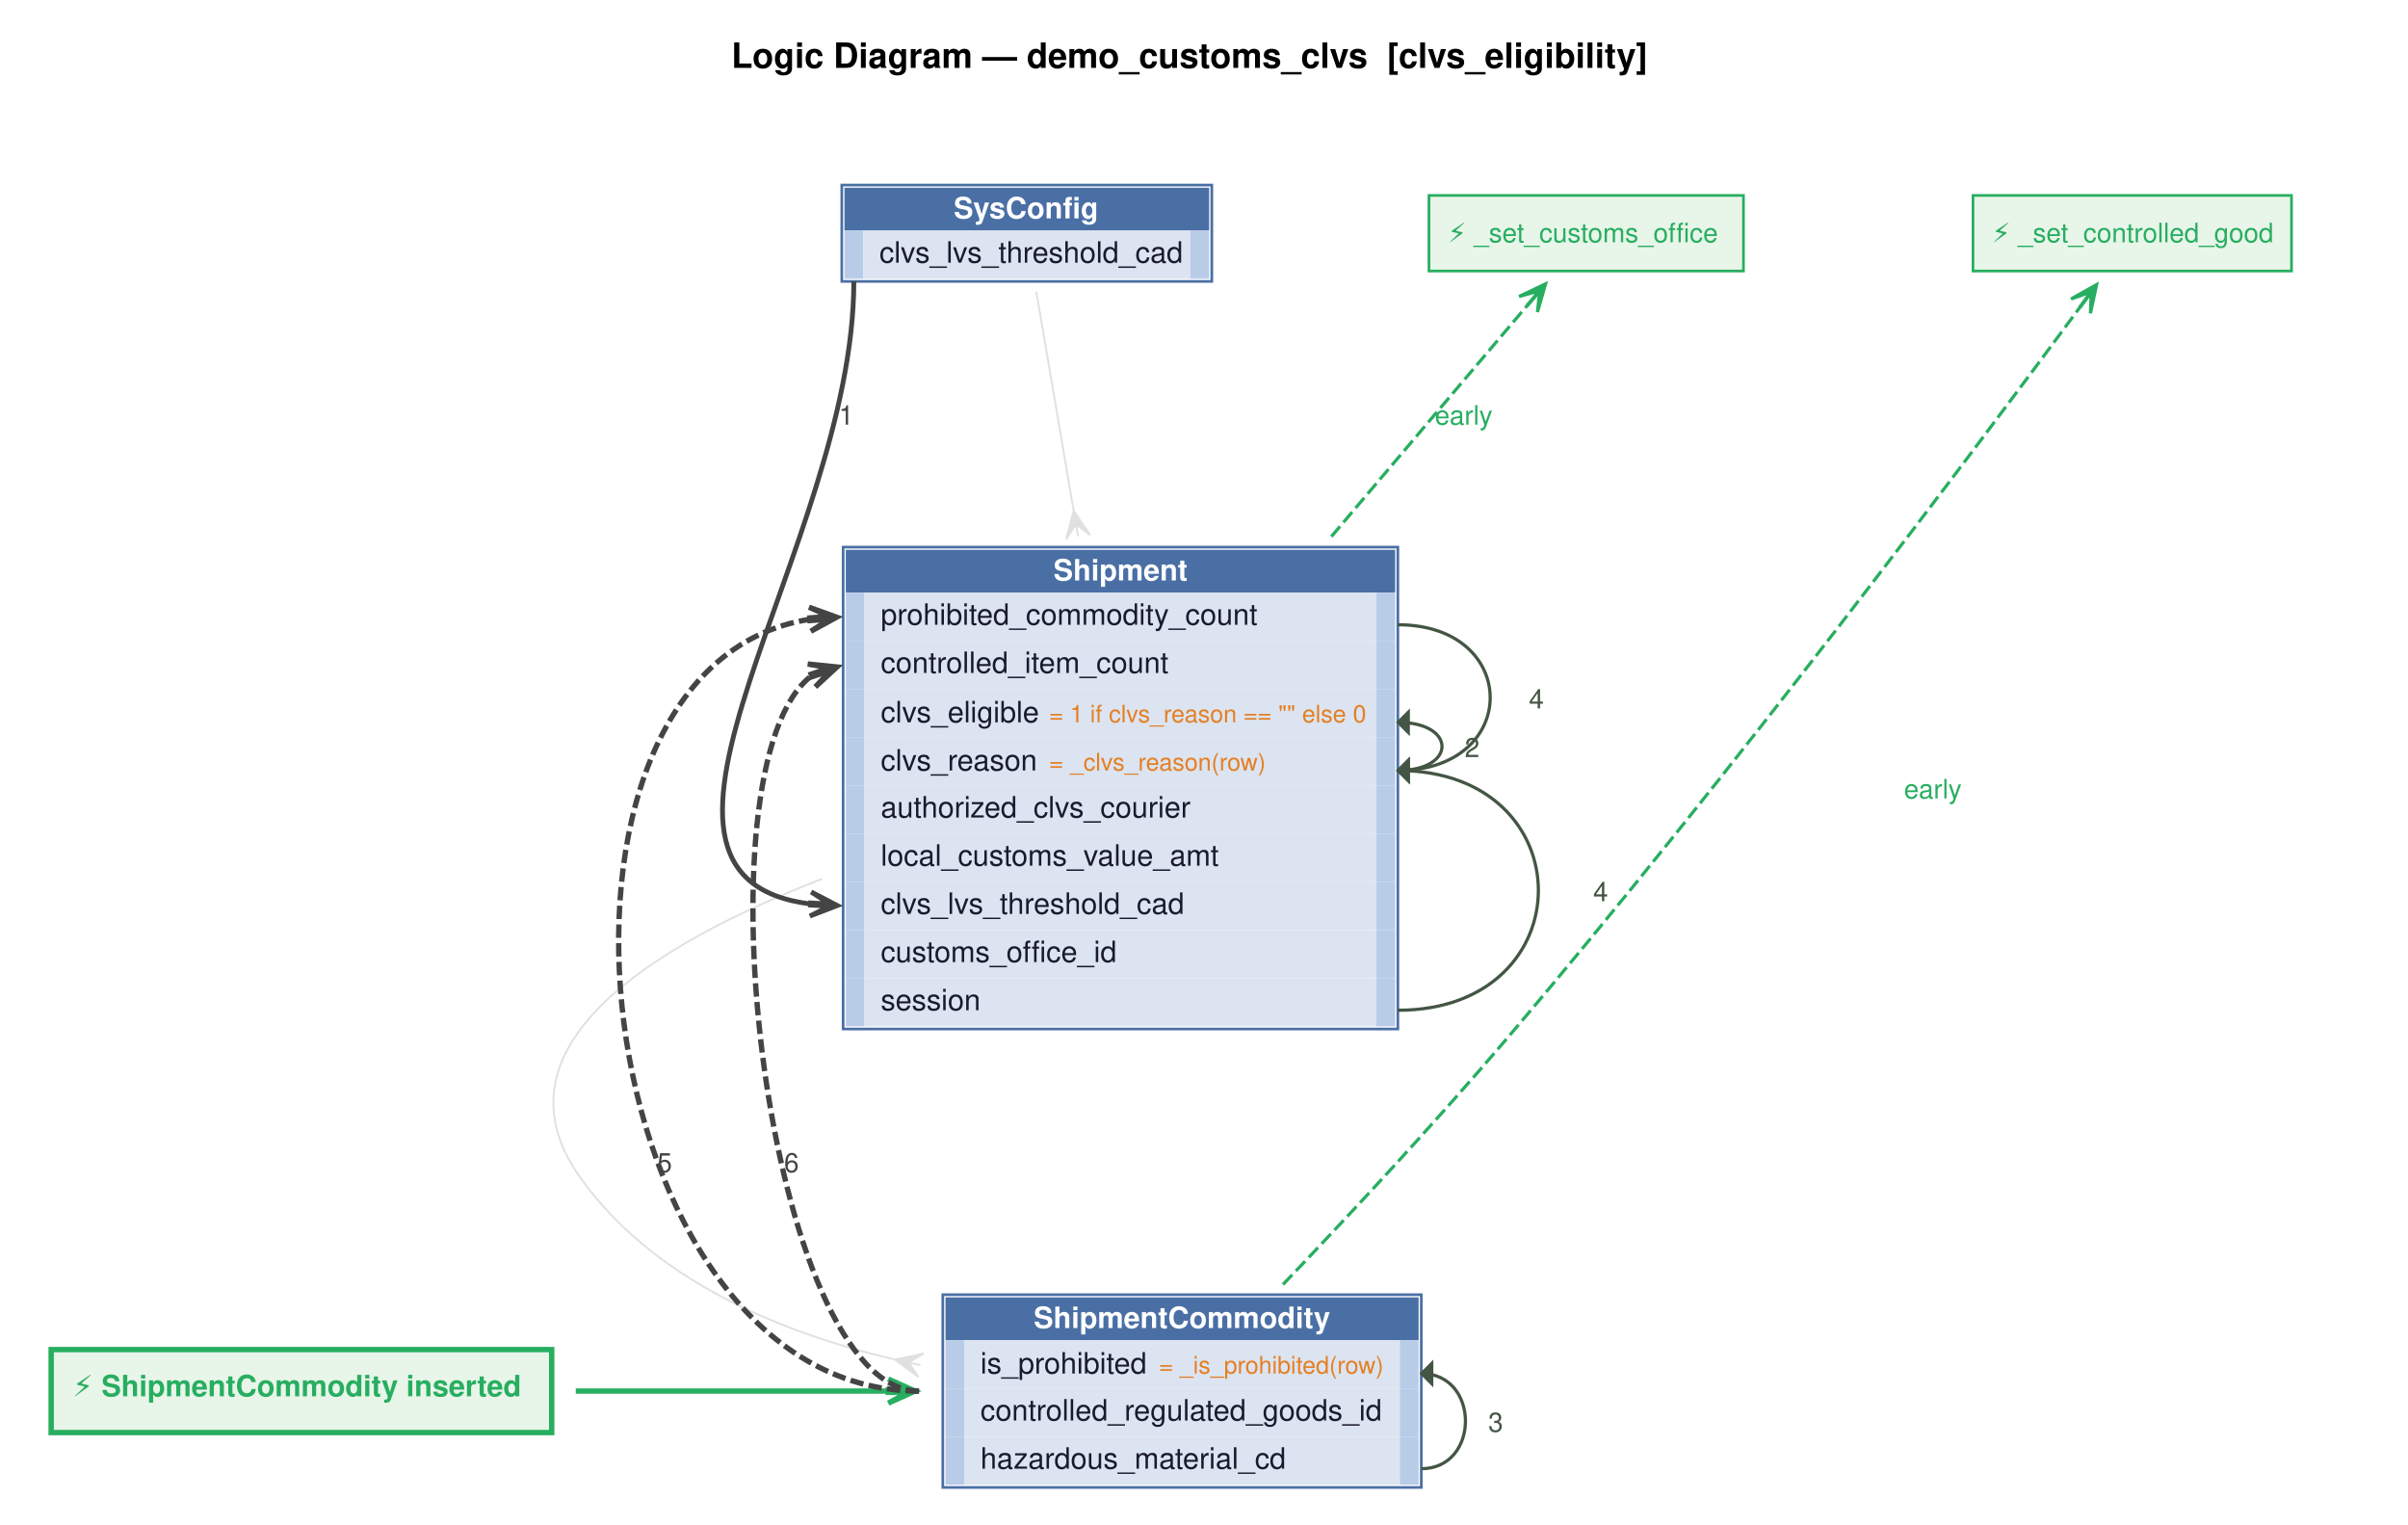
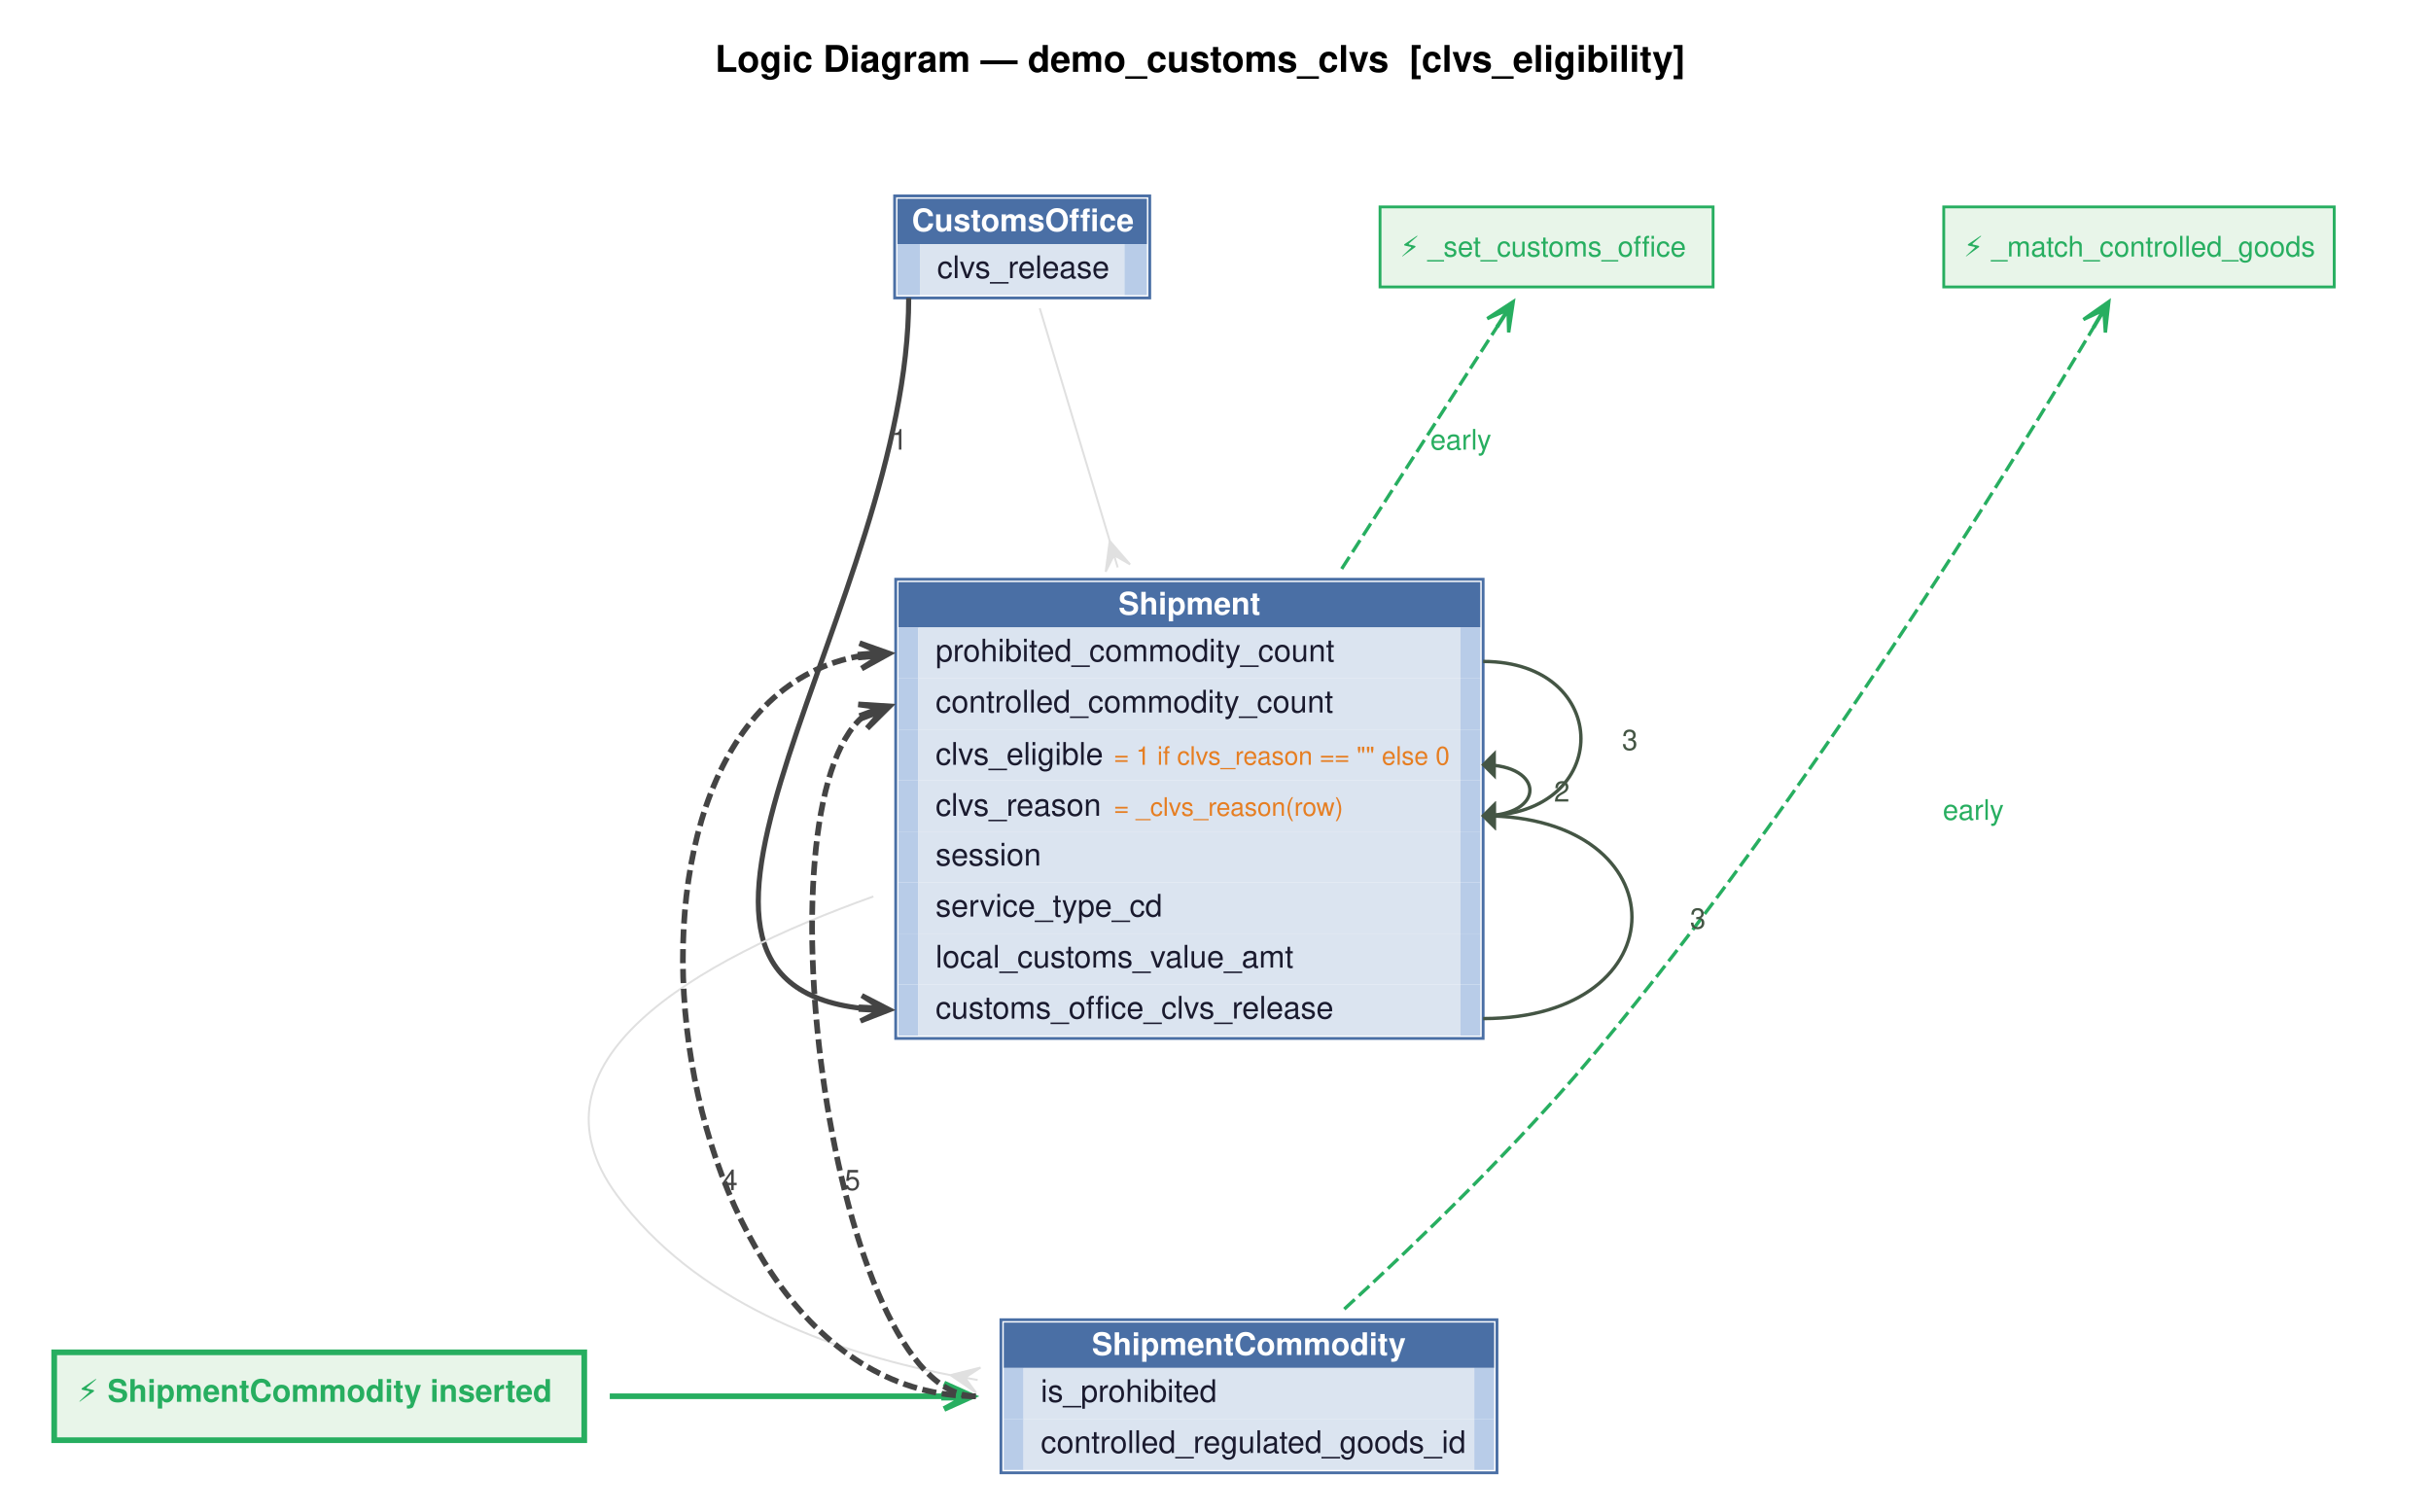
- <svg xmlns="http://www.w3.org/2000/svg" width="899pt" height="569pt" viewBox="18.80 18.80 899.40 569.40">
-   <g id="graph0" class="graph" transform="scale(1 1) rotate(0) translate(28.8 578.42)">
-     <polygon fill="white" stroke="none" points="-28.8,28.8 -28.8,-578.42 908.3,-578.42 908.3,28.8 -28.8,28.8" />
-     <text xml:space="preserve" text-anchor="start" x="263.12" y="-534.27" font-family="Helvetica,sans-Serif" font-weight="bold" font-size="13.00">Logic Diagram — demo_customs_clvs  [clvs_eligibility]</text>
+ <svg xmlns="http://www.w3.org/2000/svg" width="857pt" height="533pt" viewBox="18.80 18.80 857.40 533.40">
+   <g id="graph0" class="graph" transform="scale(1 1) rotate(0) translate(28.8 542.42)">
+     <polygon fill="white" stroke="none" points="-28.8,28.8 -28.8,-542.42 866.3,-542.42 866.3,28.8 -28.8,28.8" />
+     <text xml:space="preserve" text-anchor="start" x="242.12" y="-498.27" font-family="Helvetica,sans-Serif" font-weight="bold" font-size="13.00">Logic Diagram — demo_customs_clvs  [clvs_eligibility]</text>
    <g id="clust4" class="cluster">
</g>
    <g id="node1" class="node">
-       <polygon fill="#e8f5e9" stroke="none" points="8,-23.5 8,-56.5 197,-56.5 197,-23.5 8,-23.5" />
-       <text xml:space="preserve" text-anchor="start" x="17" y="-38.05" font-family="Helvetica,sans-Serif" font-weight="bold" font-size="11.00" fill="#27ae60">⚡ ShipmentCommodity inserted</text>
-       <polygon fill="none" stroke="#27ae60" stroke-width="2" points="9,-24.5 9,-55.5 196,-55.5 196,-24.5 9,-24.5" />
+       <polygon fill="#e8f5e9" stroke="none" points="8,-14.5 8,-47.5 197,-47.5 197,-14.5 8,-14.5" />
+       <text xml:space="preserve" text-anchor="start" x="17" y="-29.05" font-family="Helvetica,sans-Serif" font-weight="bold" font-size="11.00" fill="#27ae60">⚡ ShipmentCommodity inserted</text>
+       <polygon fill="none" stroke="#27ae60" stroke-width="2" points="9,-15.5 9,-46.5 196,-46.5 196,-15.5 9,-15.5" />
+     </g>
+     <g id="node4" class="node">
+       <polygon fill="#4a6fa5" stroke="none" points="344,-41 344,-57 517,-57 517,-41 344,-41" />
+       <text xml:space="preserve" text-anchor="start" x="372" y="-45.55" font-family="Helvetica,sans-Serif" font-weight="bold" font-size="11.00" fill="white"> ShipmentCommodity </text>
+       <polygon fill="#b8cce8" stroke="none" points="344,-23 344,-41 351,-41 351,-23 344,-23" />
+       <text xml:space="preserve" text-anchor="start" x="346" y="-29" font-family="Helvetica,sans-Serif" font-size="11.00"> </text>
+       <polygon fill="#dbe4f0" stroke="none" points="351,-23 351,-41 510,-41 510,-23 351,-23" />
+       <text xml:space="preserve" text-anchor="start" x="354" y="-29" font-family="Helvetica,sans-Serif" font-size="11.00" fill="#1a1a2e"> is_prohibited </text>
+       <polygon fill="#b8cce8" stroke="none" points="510,-23 510,-41 517,-41 517,-23 510,-23" />
+       <text xml:space="preserve" text-anchor="start" x="512" y="-29" font-family="Helvetica,sans-Serif" font-size="11.00"> </text>
+       <polygon fill="#b8cce8" stroke="none" points="344,-5 344,-23 351,-23 351,-5 344,-5" />
+       <text xml:space="preserve" text-anchor="start" x="346" y="-11" font-family="Helvetica,sans-Serif" font-size="11.00"> </text>
+       <polygon fill="#dbe4f0" stroke="none" points="351,-5 351,-23 510,-23 510,-5 351,-5" />
+       <text xml:space="preserve" text-anchor="start" x="354" y="-11" font-family="Helvetica,sans-Serif" font-size="11.00" fill="#1a1a2e"> controlled_regulated_goods_id </text>
+       <polygon fill="#b8cce8" stroke="none" points="510,-5 510,-23 517,-23 517,-5 510,-5" />
+       <text xml:space="preserve" text-anchor="start" x="512" y="-11" font-family="Helvetica,sans-Serif" font-size="11.00"> </text>
+       <polygon fill="none" stroke="#4a6fa5" points="343,-4 343,-58 518,-58 518,-4 343,-4" />
+     </g>
+     <g id="edge3" class="edge">
+       <path fill="none" stroke="#27ae60" stroke-width="2" d="M205,-31C244.38,-31 283.76,-31 323.15,-31" />
+       <polygon fill="#27ae60" stroke="#27ae60" stroke-width="2" points="332.93,-31 322.93,-35.5 330.37,-31.5 322.93,-31.5 322.93,-31 322.93,-30.5 330.37,-30.5 322.93,-26.5 332.93,-31" />
+     </g>
+     <g id="node2" class="node">
+       <polygon fill="#4a6fa5" stroke="none" points="306.5,-437.5 306.5,-453.5 394.5,-453.5 394.5,-437.5 306.5,-437.5" />
+       <text xml:space="preserve" text-anchor="start" x="308.5" y="-442.05" font-family="Helvetica,sans-Serif" font-weight="bold" font-size="11.00" fill="white"> CustomsOffice </text>
+       <polygon fill="#b8cce8" stroke="none" points="306.5,-419.5 306.5,-437.5 314.42,-437.5 314.42,-419.5 306.5,-419.5" />
+       <text xml:space="preserve" text-anchor="start" x="308.96" y="-425.5" font-family="Helvetica,sans-Serif" font-size="11.00"> </text>
+       <polygon fill="#dbe4f0" stroke="none" points="314.42,-419.5 314.42,-437.5 386.58,-437.5 386.58,-419.5 314.42,-419.5" />
+       <text xml:space="preserve" text-anchor="start" x="317.42" y="-425.5" font-family="Helvetica,sans-Serif" font-size="11.00" fill="#1a1a2e"> clvs_release </text>
+       <polygon fill="#b8cce8" stroke="none" points="386.58,-419.5 386.58,-437.5 394.5,-437.5 394.5,-419.5 386.58,-419.5" />
+       <text xml:space="preserve" text-anchor="start" x="389.04" y="-425.5" font-family="Helvetica,sans-Serif" font-size="11.00"> </text>
+       <polygon fill="none" stroke="#4a6fa5" points="305.5,-418.5 305.5,-454.5 395.5,-454.5 395.5,-418.5 305.5,-418.5" />
    </g>
    <g id="node3" class="node">
-       <polygon fill="#4a6fa5" stroke="none" points="343.12,-59 343.12,-75 519.88,-75 519.88,-59 343.12,-59" />
-       <text xml:space="preserve" text-anchor="start" x="373" y="-63.55" font-family="Helvetica,sans-Serif" font-weight="bold" font-size="11.00" fill="white"> ShipmentCommodity </text>
-       <polygon fill="#b8cce8" stroke="none" points="343.12,-41 343.12,-59 350.12,-59 350.12,-41 343.12,-41" />
-       <text xml:space="preserve" text-anchor="start" x="345.12" y="-47" font-family="Helvetica,sans-Serif" font-size="11.00"> </text>
-       <polygon fill="#dbe4f0" stroke="none" points="350.12,-41 350.12,-59 512.88,-59 512.88,-41 350.12,-41" />
-       <text xml:space="preserve" text-anchor="start" x="353.12" y="-46.55" font-family="Helvetica,sans-Serif" font-size="11.00" fill="#1a1a2e"> is_prohibited </text>
-       <text xml:space="preserve" text-anchor="start" x="419.88" y="-46.55" font-family="Helvetica,sans-Serif" font-size="11.00"> </text>
-       <text xml:space="preserve" text-anchor="start" x="422.88" y="-46.55" font-family="Helvetica,sans-Serif" font-size="9.00" fill="#e67e22">= _is_prohibited(row)</text>
-       <polygon fill="#b8cce8" stroke="none" points="512.88,-41 512.88,-59 519.88,-59 519.88,-41 512.88,-41" />
-       <text xml:space="preserve" text-anchor="start" x="514.88" y="-47" font-family="Helvetica,sans-Serif" font-size="11.00"> </text>
-       <polygon fill="#b8cce8" stroke="none" points="343.12,-23 343.12,-41 350.12,-41 350.12,-23 343.12,-23" />
-       <text xml:space="preserve" text-anchor="start" x="345.12" y="-29" font-family="Helvetica,sans-Serif" font-size="11.00"> </text>
-       <polygon fill="#dbe4f0" stroke="none" points="350.12,-23 350.12,-41 512.88,-41 512.88,-23 350.12,-23" />
-       <text xml:space="preserve" text-anchor="start" x="353.12" y="-29" font-family="Helvetica,sans-Serif" font-size="11.00" fill="#1a1a2e"> controlled_regulated_goods_id </text>
-       <polygon fill="#b8cce8" stroke="none" points="512.88,-23 512.88,-41 519.88,-41 519.88,-23 512.88,-23" />
-       <text xml:space="preserve" text-anchor="start" x="514.88" y="-29" font-family="Helvetica,sans-Serif" font-size="11.00"> </text>
-       <polygon fill="#b8cce8" stroke="none" points="343.12,-5 343.12,-23 350.12,-23 350.12,-5 343.12,-5" />
-       <text xml:space="preserve" text-anchor="start" x="345.12" y="-11" font-family="Helvetica,sans-Serif" font-size="11.00"> </text>
-       <polygon fill="#dbe4f0" stroke="none" points="350.12,-5 350.12,-23 512.88,-23 512.88,-5 350.12,-5" />
-       <text xml:space="preserve" text-anchor="start" x="353.12" y="-11" font-family="Helvetica,sans-Serif" font-size="11.00" fill="#1a1a2e"> hazardous_material_cd </text>
-       <polygon fill="#b8cce8" stroke="none" points="512.88,-5 512.88,-23 519.88,-23 519.88,-5 512.88,-5" />
-       <text xml:space="preserve" text-anchor="start" x="514.88" y="-11" font-family="Helvetica,sans-Serif" font-size="11.00"> </text>
-       <polygon fill="none" stroke="#4a6fa5" points="342.12,-4 342.12,-76 520.88,-76 520.88,-4 342.12,-4" />
+       <polygon fill="#4a6fa5" stroke="none" points="306.88,-302.25 306.88,-318.25 512.12,-318.25 512.12,-302.25 306.88,-302.25" />
+       <text xml:space="preserve" text-anchor="start" x="381.38" y="-306.8" font-family="Helvetica,sans-Serif" font-weight="bold" font-size="11.00" fill="white"> Shipment </text>
+       <polygon fill="#b8cce8" stroke="none" points="306.88,-284.25 306.88,-302.25 313.88,-302.25 313.88,-284.25 306.88,-284.25" />
+       <text xml:space="preserve" text-anchor="start" x="308.88" y="-290.25" font-family="Helvetica,sans-Serif" font-size="11.00"> </text>
+       <polygon fill="#dbe4f0" stroke="none" points="313.88,-284.25 313.88,-302.25 505.12,-302.25 505.12,-284.25 313.88,-284.25" />
+       <text xml:space="preserve" text-anchor="start" x="316.88" y="-290.25" font-family="Helvetica,sans-Serif" font-size="11.00" fill="#1a1a2e"> prohibited_commodity_count </text>
+       <polygon fill="#b8cce8" stroke="none" points="505.12,-284.25 505.12,-302.25 512.12,-302.25 512.12,-284.25 505.12,-284.25" />
+       <text xml:space="preserve" text-anchor="start" x="507.12" y="-290.25" font-family="Helvetica,sans-Serif" font-size="11.00"> </text>
+       <polygon fill="#b8cce8" stroke="none" points="306.88,-266.25 306.88,-284.25 313.88,-284.25 313.88,-266.25 306.88,-266.25" />
+       <text xml:space="preserve" text-anchor="start" x="308.88" y="-272.25" font-family="Helvetica,sans-Serif" font-size="11.00"> </text>
+       <polygon fill="#dbe4f0" stroke="none" points="313.88,-266.25 313.88,-284.25 505.12,-284.25 505.12,-266.25 313.88,-266.25" />
+       <text xml:space="preserve" text-anchor="start" x="316.88" y="-272.25" font-family="Helvetica,sans-Serif" font-size="11.00" fill="#1a1a2e"> controlled_commodity_count </text>
+       <polygon fill="#b8cce8" stroke="none" points="505.12,-266.25 505.12,-284.25 512.12,-284.25 512.12,-266.25 505.12,-266.25" />
+       <text xml:space="preserve" text-anchor="start" x="507.12" y="-272.25" font-family="Helvetica,sans-Serif" font-size="11.00"> </text>
+       <polygon fill="#b8cce8" stroke="none" points="306.88,-248.25 306.88,-266.25 313.88,-266.25 313.88,-248.25 306.88,-248.25" />
+       <text xml:space="preserve" text-anchor="start" x="308.88" y="-254.25" font-family="Helvetica,sans-Serif" font-size="11.00"> </text>
+       <polygon fill="#dbe4f0" stroke="none" points="313.88,-248.25 313.88,-266.25 505.12,-266.25 505.12,-248.25 313.88,-248.25" />
+       <text xml:space="preserve" text-anchor="start" x="316.88" y="-253.8" font-family="Helvetica,sans-Serif" font-size="11.00" fill="#1a1a2e"> clvs_eligible </text>
+       <text xml:space="preserve" text-anchor="start" x="379.88" y="-253.8" font-family="Helvetica,sans-Serif" font-size="11.00"> </text>
+       <text xml:space="preserve" text-anchor="start" x="382.88" y="-253.8" font-family="Helvetica,sans-Serif" font-size="9.00" fill="#e67e22">= 1 if clvs_reason == "" else 0</text>
+       <polygon fill="#b8cce8" stroke="none" points="505.12,-248.25 505.12,-266.25 512.12,-266.25 512.12,-248.25 505.12,-248.25" />
+       <text xml:space="preserve" text-anchor="start" x="507.12" y="-254.25" font-family="Helvetica,sans-Serif" font-size="11.00"> </text>
+       <polygon fill="#b8cce8" stroke="none" points="306.88,-230.25 306.88,-248.25 313.88,-248.25 313.88,-230.25 306.88,-230.25" />
+       <text xml:space="preserve" text-anchor="start" x="308.88" y="-236.25" font-family="Helvetica,sans-Serif" font-size="11.00"> </text>
+       <polygon fill="#dbe4f0" stroke="none" points="313.88,-230.25 313.88,-248.25 505.12,-248.25 505.12,-230.25 313.88,-230.25" />
+       <text xml:space="preserve" text-anchor="start" x="316.88" y="-235.8" font-family="Helvetica,sans-Serif" font-size="11.00" fill="#1a1a2e"> clvs_reason </text>
+       <text xml:space="preserve" text-anchor="start" x="379.88" y="-235.8" font-family="Helvetica,sans-Serif" font-size="11.00"> </text>
+       <text xml:space="preserve" text-anchor="start" x="382.88" y="-235.8" font-family="Helvetica,sans-Serif" font-size="9.00" fill="#e67e22">= _clvs_reason(row)</text>
+       <polygon fill="#b8cce8" stroke="none" points="505.12,-230.25 505.12,-248.25 512.12,-248.25 512.12,-230.25 505.12,-230.25" />
+       <text xml:space="preserve" text-anchor="start" x="507.12" y="-236.25" font-family="Helvetica,sans-Serif" font-size="11.00"> </text>
+       <polygon fill="#b8cce8" stroke="none" points="306.88,-212.25 306.88,-230.25 313.88,-230.25 313.88,-212.25 306.88,-212.25" />
+       <text xml:space="preserve" text-anchor="start" x="308.88" y="-218.25" font-family="Helvetica,sans-Serif" font-size="11.00"> </text>
+       <polygon fill="#dbe4f0" stroke="none" points="313.88,-212.25 313.88,-230.25 505.12,-230.25 505.12,-212.25 313.88,-212.25" />
+       <text xml:space="preserve" text-anchor="start" x="316.88" y="-218.25" font-family="Helvetica,sans-Serif" font-size="11.00" fill="#1a1a2e"> session </text>
+       <polygon fill="#b8cce8" stroke="none" points="505.12,-212.25 505.12,-230.25 512.12,-230.25 512.12,-212.25 505.12,-212.25" />
+       <text xml:space="preserve" text-anchor="start" x="507.12" y="-218.25" font-family="Helvetica,sans-Serif" font-size="11.00"> </text>
+       <polygon fill="#b8cce8" stroke="none" points="306.88,-194.25 306.88,-212.25 313.88,-212.25 313.88,-194.25 306.88,-194.25" />
+       <text xml:space="preserve" text-anchor="start" x="308.88" y="-200.25" font-family="Helvetica,sans-Serif" font-size="11.00"> </text>
+       <polygon fill="#dbe4f0" stroke="none" points="313.88,-194.25 313.88,-212.25 505.12,-212.25 505.12,-194.25 313.88,-194.25" />
+       <text xml:space="preserve" text-anchor="start" x="316.88" y="-200.25" font-family="Helvetica,sans-Serif" font-size="11.00" fill="#1a1a2e"> service_type_cd </text>
+       <polygon fill="#b8cce8" stroke="none" points="505.12,-194.25 505.12,-212.25 512.12,-212.25 512.12,-194.25 505.12,-194.25" />
+       <text xml:space="preserve" text-anchor="start" x="507.12" y="-200.25" font-family="Helvetica,sans-Serif" font-size="11.00"> </text>
+       <polygon fill="#b8cce8" stroke="none" points="306.88,-176.25 306.88,-194.25 313.88,-194.25 313.88,-176.25 306.88,-176.25" />
+       <text xml:space="preserve" text-anchor="start" x="308.88" y="-182.25" font-family="Helvetica,sans-Serif" font-size="11.00"> </text>
+       <polygon fill="#dbe4f0" stroke="none" points="313.88,-176.25 313.88,-194.25 505.12,-194.25 505.12,-176.25 313.88,-176.25" />
+       <text xml:space="preserve" text-anchor="start" x="316.88" y="-182.25" font-family="Helvetica,sans-Serif" font-size="11.00" fill="#1a1a2e"> local_customs_value_amt </text>
+       <polygon fill="#b8cce8" stroke="none" points="505.12,-176.25 505.12,-194.25 512.12,-194.25 512.12,-176.25 505.12,-176.25" />
+       <text xml:space="preserve" text-anchor="start" x="507.12" y="-182.25" font-family="Helvetica,sans-Serif" font-size="11.00"> </text>
+       <polygon fill="#b8cce8" stroke="none" points="306.88,-158.25 306.88,-176.25 313.88,-176.25 313.88,-158.25 306.88,-158.25" />
+       <text xml:space="preserve" text-anchor="start" x="308.88" y="-164.25" font-family="Helvetica,sans-Serif" font-size="11.00"> </text>
+       <polygon fill="#dbe4f0" stroke="none" points="313.88,-158.25 313.88,-176.25 505.12,-176.25 505.12,-158.25 313.88,-158.25" />
+       <text xml:space="preserve" text-anchor="start" x="316.88" y="-164.25" font-family="Helvetica,sans-Serif" font-size="11.00" fill="#1a1a2e"> customs_office_clvs_release </text>
+       <polygon fill="#b8cce8" stroke="none" points="505.12,-158.25 505.12,-176.25 512.12,-176.25 512.12,-158.25 505.12,-158.25" />
+       <text xml:space="preserve" text-anchor="start" x="507.12" y="-164.25" font-family="Helvetica,sans-Serif" font-size="11.00"> </text>
+       <polygon fill="none" stroke="#4a6fa5" points="305.88,-157.25 305.88,-319.25 513.12,-319.25 513.12,-157.25 305.88,-157.25" />
    </g>
-     <g id="edge3" class="edge">
-       <path fill="none" stroke="#27ae60" stroke-width="2" d="M204.99,-40C243.93,-40 282.87,-40 321.81,-40" />
-       <polygon fill="#27ae60" stroke="#27ae60" stroke-width="2" points="331.74,-40 321.74,-44.5 329.17,-40.5 321.74,-40.5 321.74,-40 321.74,-39.5 329.17,-39.5 321.74,-35.5 331.74,-40" />
-     </g>
-     <g id="node2" class="node">
-       <polygon fill="#4a6fa5" stroke="none" points="305.88,-338.25 305.88,-354.25 511.12,-354.25 511.12,-338.25 305.88,-338.25" />
-       <text xml:space="preserve" text-anchor="start" x="380.38" y="-342.8" font-family="Helvetica,sans-Serif" font-weight="bold" font-size="11.00" fill="white"> Shipment </text>
-       <polygon fill="#b8cce8" stroke="none" points="305.88,-320.25 305.88,-338.25 312.88,-338.25 312.88,-320.25 305.88,-320.25" />
-       <text xml:space="preserve" text-anchor="start" x="307.88" y="-326.25" font-family="Helvetica,sans-Serif" font-size="11.00"> </text>
-       <polygon fill="#dbe4f0" stroke="none" points="312.88,-320.25 312.88,-338.25 504.12,-338.25 504.12,-320.25 312.88,-320.25" />
-       <text xml:space="preserve" text-anchor="start" x="315.88" y="-326.25" font-family="Helvetica,sans-Serif" font-size="11.00" fill="#1a1a2e"> prohibited_commodity_count </text>
-       <polygon fill="#b8cce8" stroke="none" points="504.12,-320.25 504.12,-338.25 511.12,-338.25 511.12,-320.25 504.12,-320.25" />
-       <text xml:space="preserve" text-anchor="start" x="506.12" y="-326.25" font-family="Helvetica,sans-Serif" font-size="11.00"> </text>
-       <polygon fill="#b8cce8" stroke="none" points="305.88,-302.25 305.88,-320.25 312.88,-320.25 312.88,-302.25 305.88,-302.25" />
-       <text xml:space="preserve" text-anchor="start" x="307.88" y="-308.25" font-family="Helvetica,sans-Serif" font-size="11.00"> </text>
-       <polygon fill="#dbe4f0" stroke="none" points="312.88,-302.25 312.88,-320.25 504.12,-320.25 504.12,-302.25 312.88,-302.25" />
-       <text xml:space="preserve" text-anchor="start" x="315.88" y="-308.25" font-family="Helvetica,sans-Serif" font-size="11.00" fill="#1a1a2e"> controlled_item_count </text>
-       <polygon fill="#b8cce8" stroke="none" points="504.12,-302.25 504.12,-320.25 511.12,-320.25 511.12,-302.25 504.12,-302.25" />
-       <text xml:space="preserve" text-anchor="start" x="506.12" y="-308.25" font-family="Helvetica,sans-Serif" font-size="11.00"> </text>
-       <polygon fill="#b8cce8" stroke="none" points="305.88,-284.25 305.88,-302.25 312.88,-302.25 312.88,-284.25 305.88,-284.25" />
-       <text xml:space="preserve" text-anchor="start" x="307.88" y="-290.25" font-family="Helvetica,sans-Serif" font-size="11.00"> </text>
-       <polygon fill="#dbe4f0" stroke="none" points="312.88,-284.25 312.88,-302.25 504.12,-302.25 504.12,-284.25 312.88,-284.25" />
-       <text xml:space="preserve" text-anchor="start" x="315.88" y="-289.8" font-family="Helvetica,sans-Serif" font-size="11.00" fill="#1a1a2e"> clvs_eligible </text>
-       <text xml:space="preserve" text-anchor="start" x="378.88" y="-289.8" font-family="Helvetica,sans-Serif" font-size="11.00"> </text>
-       <text xml:space="preserve" text-anchor="start" x="381.88" y="-289.8" font-family="Helvetica,sans-Serif" font-size="9.00" fill="#e67e22">= 1 if clvs_reason == "" else 0</text>
-       <polygon fill="#b8cce8" stroke="none" points="504.12,-284.25 504.12,-302.25 511.12,-302.25 511.12,-284.25 504.12,-284.25" />
-       <text xml:space="preserve" text-anchor="start" x="506.12" y="-290.25" font-family="Helvetica,sans-Serif" font-size="11.00"> </text>
-       <polygon fill="#b8cce8" stroke="none" points="305.88,-266.25 305.88,-284.25 312.88,-284.25 312.88,-266.25 305.88,-266.25" />
-       <text xml:space="preserve" text-anchor="start" x="307.88" y="-272.25" font-family="Helvetica,sans-Serif" font-size="11.00"> </text>
-       <polygon fill="#dbe4f0" stroke="none" points="312.88,-266.25 312.88,-284.25 504.12,-284.25 504.12,-266.25 312.88,-266.25" />
-       <text xml:space="preserve" text-anchor="start" x="315.88" y="-271.8" font-family="Helvetica,sans-Serif" font-size="11.00" fill="#1a1a2e"> clvs_reason </text>
-       <text xml:space="preserve" text-anchor="start" x="378.88" y="-271.8" font-family="Helvetica,sans-Serif" font-size="11.00"> </text>
-       <text xml:space="preserve" text-anchor="start" x="381.88" y="-271.8" font-family="Helvetica,sans-Serif" font-size="9.00" fill="#e67e22">= _clvs_reason(row)</text>
-       <polygon fill="#b8cce8" stroke="none" points="504.12,-266.25 504.12,-284.25 511.12,-284.25 511.12,-266.25 504.12,-266.25" />
-       <text xml:space="preserve" text-anchor="start" x="506.12" y="-272.25" font-family="Helvetica,sans-Serif" font-size="11.00"> </text>
-       <polygon fill="#b8cce8" stroke="none" points="305.88,-248.25 305.88,-266.25 312.88,-266.25 312.88,-248.25 305.88,-248.25" />
-       <text xml:space="preserve" text-anchor="start" x="307.88" y="-254.25" font-family="Helvetica,sans-Serif" font-size="11.00"> </text>
-       <polygon fill="#dbe4f0" stroke="none" points="312.88,-248.25 312.88,-266.25 504.12,-266.25 504.12,-248.25 312.88,-248.25" />
-       <text xml:space="preserve" text-anchor="start" x="315.88" y="-254.25" font-family="Helvetica,sans-Serif" font-size="11.00" fill="#1a1a2e"> authorized_clvs_courier </text>
-       <polygon fill="#b8cce8" stroke="none" points="504.12,-248.25 504.12,-266.25 511.12,-266.25 511.12,-248.25 504.12,-248.25" />
-       <text xml:space="preserve" text-anchor="start" x="506.12" y="-254.25" font-family="Helvetica,sans-Serif" font-size="11.00"> </text>
-       <polygon fill="#b8cce8" stroke="none" points="305.88,-230.25 305.88,-248.25 312.88,-248.25 312.88,-230.25 305.88,-230.25" />
-       <text xml:space="preserve" text-anchor="start" x="307.88" y="-236.25" font-family="Helvetica,sans-Serif" font-size="11.00"> </text>
-       <polygon fill="#dbe4f0" stroke="none" points="312.88,-230.25 312.88,-248.25 504.12,-248.25 504.12,-230.25 312.88,-230.25" />
-       <text xml:space="preserve" text-anchor="start" x="315.88" y="-236.25" font-family="Helvetica,sans-Serif" font-size="11.00" fill="#1a1a2e"> local_customs_value_amt </text>
-       <polygon fill="#b8cce8" stroke="none" points="504.12,-230.25 504.12,-248.25 511.12,-248.25 511.12,-230.25 504.12,-230.25" />
-       <text xml:space="preserve" text-anchor="start" x="506.12" y="-236.25" font-family="Helvetica,sans-Serif" font-size="11.00"> </text>
-       <polygon fill="#b8cce8" stroke="none" points="305.88,-212.25 305.88,-230.25 312.88,-230.25 312.88,-212.25 305.88,-212.25" />
-       <text xml:space="preserve" text-anchor="start" x="307.88" y="-218.25" font-family="Helvetica,sans-Serif" font-size="11.00"> </text>
-       <polygon fill="#dbe4f0" stroke="none" points="312.88,-212.25 312.88,-230.25 504.12,-230.25 504.12,-212.25 312.88,-212.25" />
-       <text xml:space="preserve" text-anchor="start" x="315.88" y="-218.25" font-family="Helvetica,sans-Serif" font-size="11.00" fill="#1a1a2e"> clvs_lvs_threshold_cad </text>
-       <polygon fill="#b8cce8" stroke="none" points="504.12,-212.25 504.12,-230.25 511.12,-230.25 511.12,-212.25 504.12,-212.25" />
-       <text xml:space="preserve" text-anchor="start" x="506.12" y="-218.25" font-family="Helvetica,sans-Serif" font-size="11.00"> </text>
-       <polygon fill="#b8cce8" stroke="none" points="305.88,-194.25 305.88,-212.25 312.88,-212.25 312.88,-194.25 305.88,-194.25" />
-       <text xml:space="preserve" text-anchor="start" x="307.88" y="-200.25" font-family="Helvetica,sans-Serif" font-size="11.00"> </text>
-       <polygon fill="#dbe4f0" stroke="none" points="312.88,-194.25 312.88,-212.25 504.12,-212.25 504.12,-194.25 312.88,-194.25" />
-       <text xml:space="preserve" text-anchor="start" x="315.88" y="-200.25" font-family="Helvetica,sans-Serif" font-size="11.00" fill="#1a1a2e"> customs_office_id </text>
-       <polygon fill="#b8cce8" stroke="none" points="504.12,-194.25 504.12,-212.25 511.12,-212.25 511.12,-194.25 504.12,-194.25" />
-       <text xml:space="preserve" text-anchor="start" x="506.12" y="-200.25" font-family="Helvetica,sans-Serif" font-size="11.00"> </text>
-       <polygon fill="#b8cce8" stroke="none" points="305.88,-176.25 305.88,-194.25 312.88,-194.25 312.88,-176.25 305.88,-176.25" />
-       <text xml:space="preserve" text-anchor="start" x="307.88" y="-182.25" font-family="Helvetica,sans-Serif" font-size="11.00"> </text>
-       <polygon fill="#dbe4f0" stroke="none" points="312.88,-176.25 312.88,-194.25 504.12,-194.25 504.12,-176.25 312.88,-176.25" />
-       <text xml:space="preserve" text-anchor="start" x="315.88" y="-182.25" font-family="Helvetica,sans-Serif" font-size="11.00" fill="#1a1a2e"> session </text>
-       <polygon fill="#b8cce8" stroke="none" points="504.12,-176.25 504.12,-194.25 511.12,-194.25 511.12,-176.25 504.12,-176.25" />
-       <text xml:space="preserve" text-anchor="start" x="506.12" y="-182.25" font-family="Helvetica,sans-Serif" font-size="11.00"> </text>
-       <polygon fill="none" stroke="#4a6fa5" points="304.88,-175.25 304.88,-355.25 512.12,-355.25 512.12,-175.25 304.88,-175.25" />
-     </g>
-     <g id="node4" class="node">
-       <polygon fill="#4a6fa5" stroke="none" points="305.38,-473.5 305.38,-489.5 441.62,-489.5 441.62,-473.5 305.38,-473.5" />
-       <text xml:space="preserve" text-anchor="start" x="343.12" y="-478.05" font-family="Helvetica,sans-Serif" font-weight="bold" font-size="11.00" fill="white"> SysConfig </text>
-       <polygon fill="#b8cce8" stroke="none" points="305.38,-455.5 305.38,-473.5 312.38,-473.5 312.38,-455.5 305.38,-455.5" />
-       <text xml:space="preserve" text-anchor="start" x="307.38" y="-461.5" font-family="Helvetica,sans-Serif" font-size="11.00"> </text>
-       <polygon fill="#dbe4f0" stroke="none" points="312.38,-455.5 312.38,-473.5 434.62,-473.5 434.62,-455.5 312.38,-455.5" />
-       <text xml:space="preserve" text-anchor="start" x="315.38" y="-461.5" font-family="Helvetica,sans-Serif" font-size="11.00" fill="#1a1a2e"> clvs_lvs_threshold_cad </text>
-       <polygon fill="#b8cce8" stroke="none" points="434.62,-455.5 434.62,-473.5 441.62,-473.5 441.62,-455.5 434.62,-455.5" />
-       <text xml:space="preserve" text-anchor="start" x="436.62" y="-461.5" font-family="Helvetica,sans-Serif" font-size="11.00"> </text>
-       <polygon fill="none" stroke="#4a6fa5" points="304.38,-454.5 304.38,-490.5 442.62,-490.5 442.62,-454.5 304.38,-454.5" />
+     <g id="edge4" class="edge">
+       <path fill="none" stroke="#444444" stroke-width="1.8" d="M310.46,-418.5C310.46,-311.18 203.1,-178.11 293.81,-167.88" />
+       <polygon fill="#444444" stroke="#444444" stroke-width="1.8" points="303.68,-167.36 293.93,-172.38 300.9,-167.91 293.72,-168.28 293.7,-167.88 293.68,-167.49 300.86,-167.11 293.46,-163.39 303.68,-167.36" />
+       <text xml:space="preserve" text-anchor="middle" x="307.19" y="-365" font-family="Helvetica,sans-Serif" font-size="10.00" fill="#444444">1</text>
    </g>
    <g id="edge1" class="edge">
-       <path fill="none" stroke="#e0e0e0" stroke-width="0.7" d="M391,-368.87C385.7,-399.94 380.4,-431.01 377.05,-450.69" />
-       <polygon fill="#e0e0e0" stroke="#e0e0e0" stroke-width="0.7" points="391,-368.88 397.12,-359.78 391.88,-363.73 392.64,-359.26 392.64,-359.26 392.64,-359.26 391.88,-363.73 388.24,-358.27 391,-368.88" />
+       <path fill="none" stroke="#e0e0e0" stroke-width="0.7" d="M381.46,-332.53C372.17,-363.43 362.68,-394.98 356.7,-414.87" />
+       <polygon fill="#e0e0e0" stroke="#e0e0e0" stroke-width="0.7" points="381.38,-332.77 388.57,-324.49 382.89,-327.76 384.2,-323.42 384.2,-323.42 384.2,-323.42 382.89,-327.76 379.95,-321.9 381.38,-332.77" />
    </g>
    <g id="node5" class="node">
-       <polygon fill="#e8f5e9" stroke="none" points="523.75,-458.38 523.75,-486.62 641.25,-486.62 641.25,-458.38 523.75,-458.38" />
-       <text xml:space="preserve" text-anchor="start" x="530.75" y="-469.12" font-family="Helvetica,sans-Serif" font-size="10.00" fill="#27ae60">⚡ _set_customs_office</text>
-       <polygon fill="none" stroke="#27ae60" points="523.75,-458.38 523.75,-486.62 641.25,-486.62 641.25,-458.38 523.75,-458.38" />
+       <polygon fill="#e8f5e9" stroke="none" points="476.75,-422.38 476.75,-450.62 594.25,-450.62 594.25,-422.38 476.75,-422.38" />
+       <text xml:space="preserve" text-anchor="start" x="483.75" y="-433.12" font-family="Helvetica,sans-Serif" font-size="10.00" fill="#27ae60">⚡ _set_customs_office</text>
+       <polygon fill="none" stroke="#27ae60" points="476.75,-422.38 476.75,-450.62 594.25,-450.62 594.25,-422.38 476.75,-422.38" />
    </g>
    <g id="edge7" class="edge">
-       <path fill="none" stroke="#27ae60" stroke-width="1.2" stroke-dasharray="5,2" d="M487.28,-359.18C514.25,-390.99 542.29,-424.07 560.9,-446.02" />
-       <polygon fill="#27ae60" stroke="#27ae60" stroke-width="1.2" points="567.32,-453.59 557.42,-448.87 564.95,-450.95 560.77,-446.03 560.85,-445.96 560.93,-445.9 565.1,-450.82 564.28,-443.05 567.32,-453.59" />
-       <text xml:space="preserve" text-anchor="middle" x="536.72" y="-401" font-family="Helvetica,sans-Serif" font-size="10.00" fill="#27ae60">early</text>
+       <path fill="none" stroke="#27ae60" stroke-width="1.2" stroke-dasharray="5,2" d="M463.22,-322.92C483.11,-353.9 504.26,-386.84 518.51,-409.03" />
+       <polygon fill="#27ae60" stroke="#27ae60" stroke-width="1.2" points="523.75,-417.2 514.56,-411.21 521.75,-414.27 518.26,-408.84 518.35,-408.78 518.43,-408.73 521.92,-414.17 522.13,-406.35 523.75,-417.2" />
+       <text xml:space="preserve" text-anchor="middle" x="505.24" y="-365" font-family="Helvetica,sans-Serif" font-size="10.00" fill="#27ae60">early</text>
    </g>
    <g id="edge2" class="edge">
-       <path fill="none" stroke="#e0e0e0" stroke-width="0.7" d="M324.32,-51.76C280.33,-62.06 233.49,-81.92 206.5,-120 172.18,-168.43 233.28,-206.51 297.05,-231.35" />
-       <polygon fill="#e0e0e0" stroke="#e0e0e0" stroke-width="0.7" points="324.24,-51.77 334.97,-54.03 329.35,-50.65 333.78,-49.68 333.78,-49.68 333.78,-49.68 329.35,-50.65 333.04,-45.24 324.24,-51.77" />
+       <path fill="none" stroke="#e0e0e0" stroke-width="0.7" d="M325.1,-38.48C281.42,-47.01 234.68,-64.98 207.5,-102 173.09,-148.86 234.2,-184.45 297.99,-207.33" />
+       <polygon fill="#e0e0e0" stroke="#e0e0e0" stroke-width="0.7" points="325.18,-38.47 335.81,-41.13 330.33,-37.54 334.79,-36.74 334.79,-36.74 334.79,-36.74 330.33,-37.54 334.22,-32.27 325.18,-38.47" />
    </g>
    <g id="edge5" class="edge">
-       <path fill="none" stroke="#444444" stroke-width="2" stroke-dasharray="5,2" d="M333.22,-40C208.34,-40 177.7,-310.36 292.53,-328.31" />
-       <polygon fill="#444444" stroke="#444444" stroke-width="2" points="302.45,-329.07 292.13,-332.8 299.85,-329.37 292.44,-328.81 292.47,-328.31 292.51,-327.81 299.93,-328.37 292.81,-323.82 302.45,-329.07" />
-       <text xml:space="preserve" text-anchor="middle" x="238.18" y="-121.75" font-family="Helvetica,sans-Serif" font-size="10.00" fill="#444444">5</text>
+       <path fill="none" stroke="#444444" stroke-width="2" stroke-dasharray="5,2" d="M334.09,-31C221.1,-31 190.8,-274.64 293.73,-292.25" />
+       <polygon fill="#444444" stroke="#444444" stroke-width="2" points="303.45,-293.05 293.11,-296.71 300.85,-293.34 293.44,-292.72 293.48,-292.23 293.52,-291.73 300.93,-292.34 293.85,-287.74 303.45,-293.05" />
+       <text xml:space="preserve" text-anchor="middle" x="247.35" y="-103.75" font-family="Helvetica,sans-Serif" font-size="10.00" fill="#444444">4</text>
    </g>
    <g id="edge6" class="edge">
-       <path fill="none" stroke="#444444" stroke-width="2" stroke-dasharray="5,2" d="M333.22,-40C276.87,-40 248.41,-274.45 293.39,-307.42" />
-       <polygon fill="#444444" stroke="#444444" stroke-width="2" points="302.56,-310.48 291.65,-311.58 299.97,-310.14 292.92,-307.79 293.08,-307.31 293.24,-306.84 300.29,-309.19 294.5,-303.04 302.56,-310.48" />
-       <text xml:space="preserve" text-anchor="middle" x="285.58" y="-121.75" font-family="Helvetica,sans-Serif" font-size="10.00" fill="#444444">6</text>
+       <path fill="none" stroke="#444444" stroke-width="2" stroke-dasharray="5,2" d="M334.09,-31C283.72,-31 255.81,-238.58 294.56,-271.01" />
+       <polygon fill="#444444" stroke="#444444" stroke-width="2" points="303.59,-274.4 292.65,-275.1 301.02,-273.96 294.05,-271.35 294.23,-270.89 294.4,-270.42 301.37,-273.03 295.81,-266.67 303.59,-274.4" />
+       <text xml:space="preserve" text-anchor="middle" x="290.61" y="-103.75" font-family="Helvetica,sans-Serif" font-size="10.00" fill="#444444">5</text>
    </g>
    <g id="node6" class="node">
-       <polygon fill="#e8f5e9" stroke="none" points="727,-458.38 727,-486.62 846,-486.62 846,-458.38 727,-458.38" />
-       <text xml:space="preserve" text-anchor="start" x="734" y="-469.12" font-family="Helvetica,sans-Serif" font-size="10.00" fill="#27ae60">⚡ _set_controlled_good</text>
-       <polygon fill="none" stroke="#27ae60" points="727,-458.38 727,-486.62 846,-486.62 846,-458.38 727,-458.38" />
+       <polygon fill="#e8f5e9" stroke="none" points="675.62,-422.38 675.62,-450.62 813.38,-450.62 813.38,-422.38 675.62,-422.38" />
+       <text xml:space="preserve" text-anchor="start" x="682.62" y="-433.12" font-family="Helvetica,sans-Serif" font-size="10.00" fill="#27ae60">⚡ _match_controlled_goods</text>
+       <polygon fill="none" stroke="#27ae60" points="675.62,-422.38 675.62,-450.62 813.38,-450.62 813.38,-422.38 675.62,-422.38" />
    </g>
    <g id="edge8" class="edge">
-       <path fill="none" stroke="#27ae60" stroke-width="1.2" stroke-dasharray="5,2" d="M469.21,-79.81C493.55,-105.29 525.59,-139.64 552.5,-171.25 636.19,-269.55 728.41,-392.65 767.41,-445.47" />
-       <polygon fill="#27ae60" stroke="#27ae60" stroke-width="1.2" points="773.19,-453.32 763.64,-447.94 771.01,-450.53 767.18,-445.33 767.26,-445.27 767.34,-445.21 771.17,-450.41 770.88,-442.6 773.19,-453.32" />
-       <text xml:space="preserve" text-anchor="middle" x="711.99" y="-261.38" font-family="Helvetica,sans-Serif" font-size="10.00" fill="#27ae60">early</text>
+       <path fill="none" stroke="#27ae60" stroke-width="1.2" stroke-dasharray="5,2" d="M464.14,-61.76C489.93,-85.36 525.7,-119.82 553.5,-153.25 626.59,-241.13 698.14,-357.12 728.85,-408.74" />
+       <polygon fill="#27ae60" stroke="#27ae60" stroke-width="1.2" points="733.86,-417.2 724.89,-410.89 731.97,-414.21 728.68,-408.65 728.76,-408.59 728.85,-408.54 732.14,-414.11 732.64,-406.3 733.86,-417.2" />
+       <text xml:space="preserve" text-anchor="middle" x="686.04" y="-234.38" font-family="Helvetica,sans-Serif" font-size="10.00" fill="#27ae60">early</text>
    </g>
-     <g id="edge4" class="edge">
-       <path fill="none" stroke="#444444" stroke-width="1.8" d="M308.88,-454.5C308.88,-355.17 210.05,-232.09 292.91,-221.92" />
-       <polygon fill="#444444" stroke="#444444" stroke-width="1.8" points="302.69,-221.37 292.95,-226.43 299.91,-221.93 292.72,-222.34 292.7,-221.94 292.68,-221.54 299.86,-221.13 292.45,-217.44 302.69,-221.37" />
-       <text xml:space="preserve" text-anchor="middle" x="306.04" y="-401" font-family="Helvetica,sans-Serif" font-size="10.00" fill="#444444">1</text>
-     </g>
-     <path d="M512.12,-271.8 C534.12,-271.8 534.12,-289.8 512.12,-289.8" stroke="#445544" stroke-width="1.2" fill="none" />
-     <polygon points="512.12,-289.8 516.12,-293.8 516.12,-285.8" stroke="#445544" fill="#445544" />
-     <text x="537.1" y="-276.8" font-family="Helvetica,sans-Serif" font-size="10" fill="#445544">2</text>
-     <path d="M520.88,-11.0 C542.88,-11.0 542.88,-46.55 520.88,-46.55" stroke="#445544" stroke-width="1.2" fill="none" />
-     <polygon points="520.88,-46.55 524.88,-50.55 524.88,-42.55" stroke="#445544" fill="#445544" />
-     <text x="545.9" y="-24.8" font-family="Helvetica,sans-Serif" font-size="10" fill="#445544">3</text>
-     <path d="M512.12,-326.25 C558.12,-326.25 558.12,-271.8 512.12,-271.8" stroke="#445544" stroke-width="1.2" fill="none" />
-     <polygon points="512.12,-271.8 516.12,-275.8 516.12,-267.8" stroke="#445544" fill="#445544" />
-     <text x="561.1" y="-295.0" font-family="Helvetica,sans-Serif" font-size="10" fill="#445544">4</text>
-     <path d="M512.12,-182.25 C582.12,-182.25 582.12,-271.8 512.12,-271.8" stroke="#445544" stroke-width="1.2" fill="none" />
-     <polygon points="512.12,-271.8 516.12,-275.8 516.12,-267.8" stroke="#445544" fill="#445544" />
-     <text x="585.1" y="-223.0" font-family="Helvetica,sans-Serif" font-size="10" fill="#445544">4</text>
+     <path d="M513.12,-235.8 C535.12,-235.8 535.12,-253.8 513.12,-253.8" stroke="#445544" stroke-width="1.2" fill="none" />
+     <polygon points="513.12,-253.8 517.12,-257.8 517.12,-249.8" stroke="#445544" fill="#445544" />
+     <text x="538.1" y="-240.8" font-family="Helvetica,sans-Serif" font-size="10" fill="#445544">2</text>
+     <path d="M513.12,-290.25 C559.12,-290.25 559.12,-235.8 513.12,-235.8" stroke="#445544" stroke-width="1.2" fill="none" />
+     <polygon points="513.12,-235.8 517.12,-239.8 517.12,-231.8" stroke="#445544" fill="#445544" />
+     <text x="562.1" y="-259.0" font-family="Helvetica,sans-Serif" font-size="10" fill="#445544">3</text>
+     <path d="M513.12,-164.25 C583.12,-164.25 583.12,-235.8 513.12,-235.8" stroke="#445544" stroke-width="1.2" fill="none" />
+     <polygon points="513.12,-235.8 517.12,-239.8 517.12,-231.8" stroke="#445544" fill="#445544" />
+     <text x="586.1" y="-196.0" font-family="Helvetica,sans-Serif" font-size="10" fill="#445544">3</text>
  </g>
</svg>
